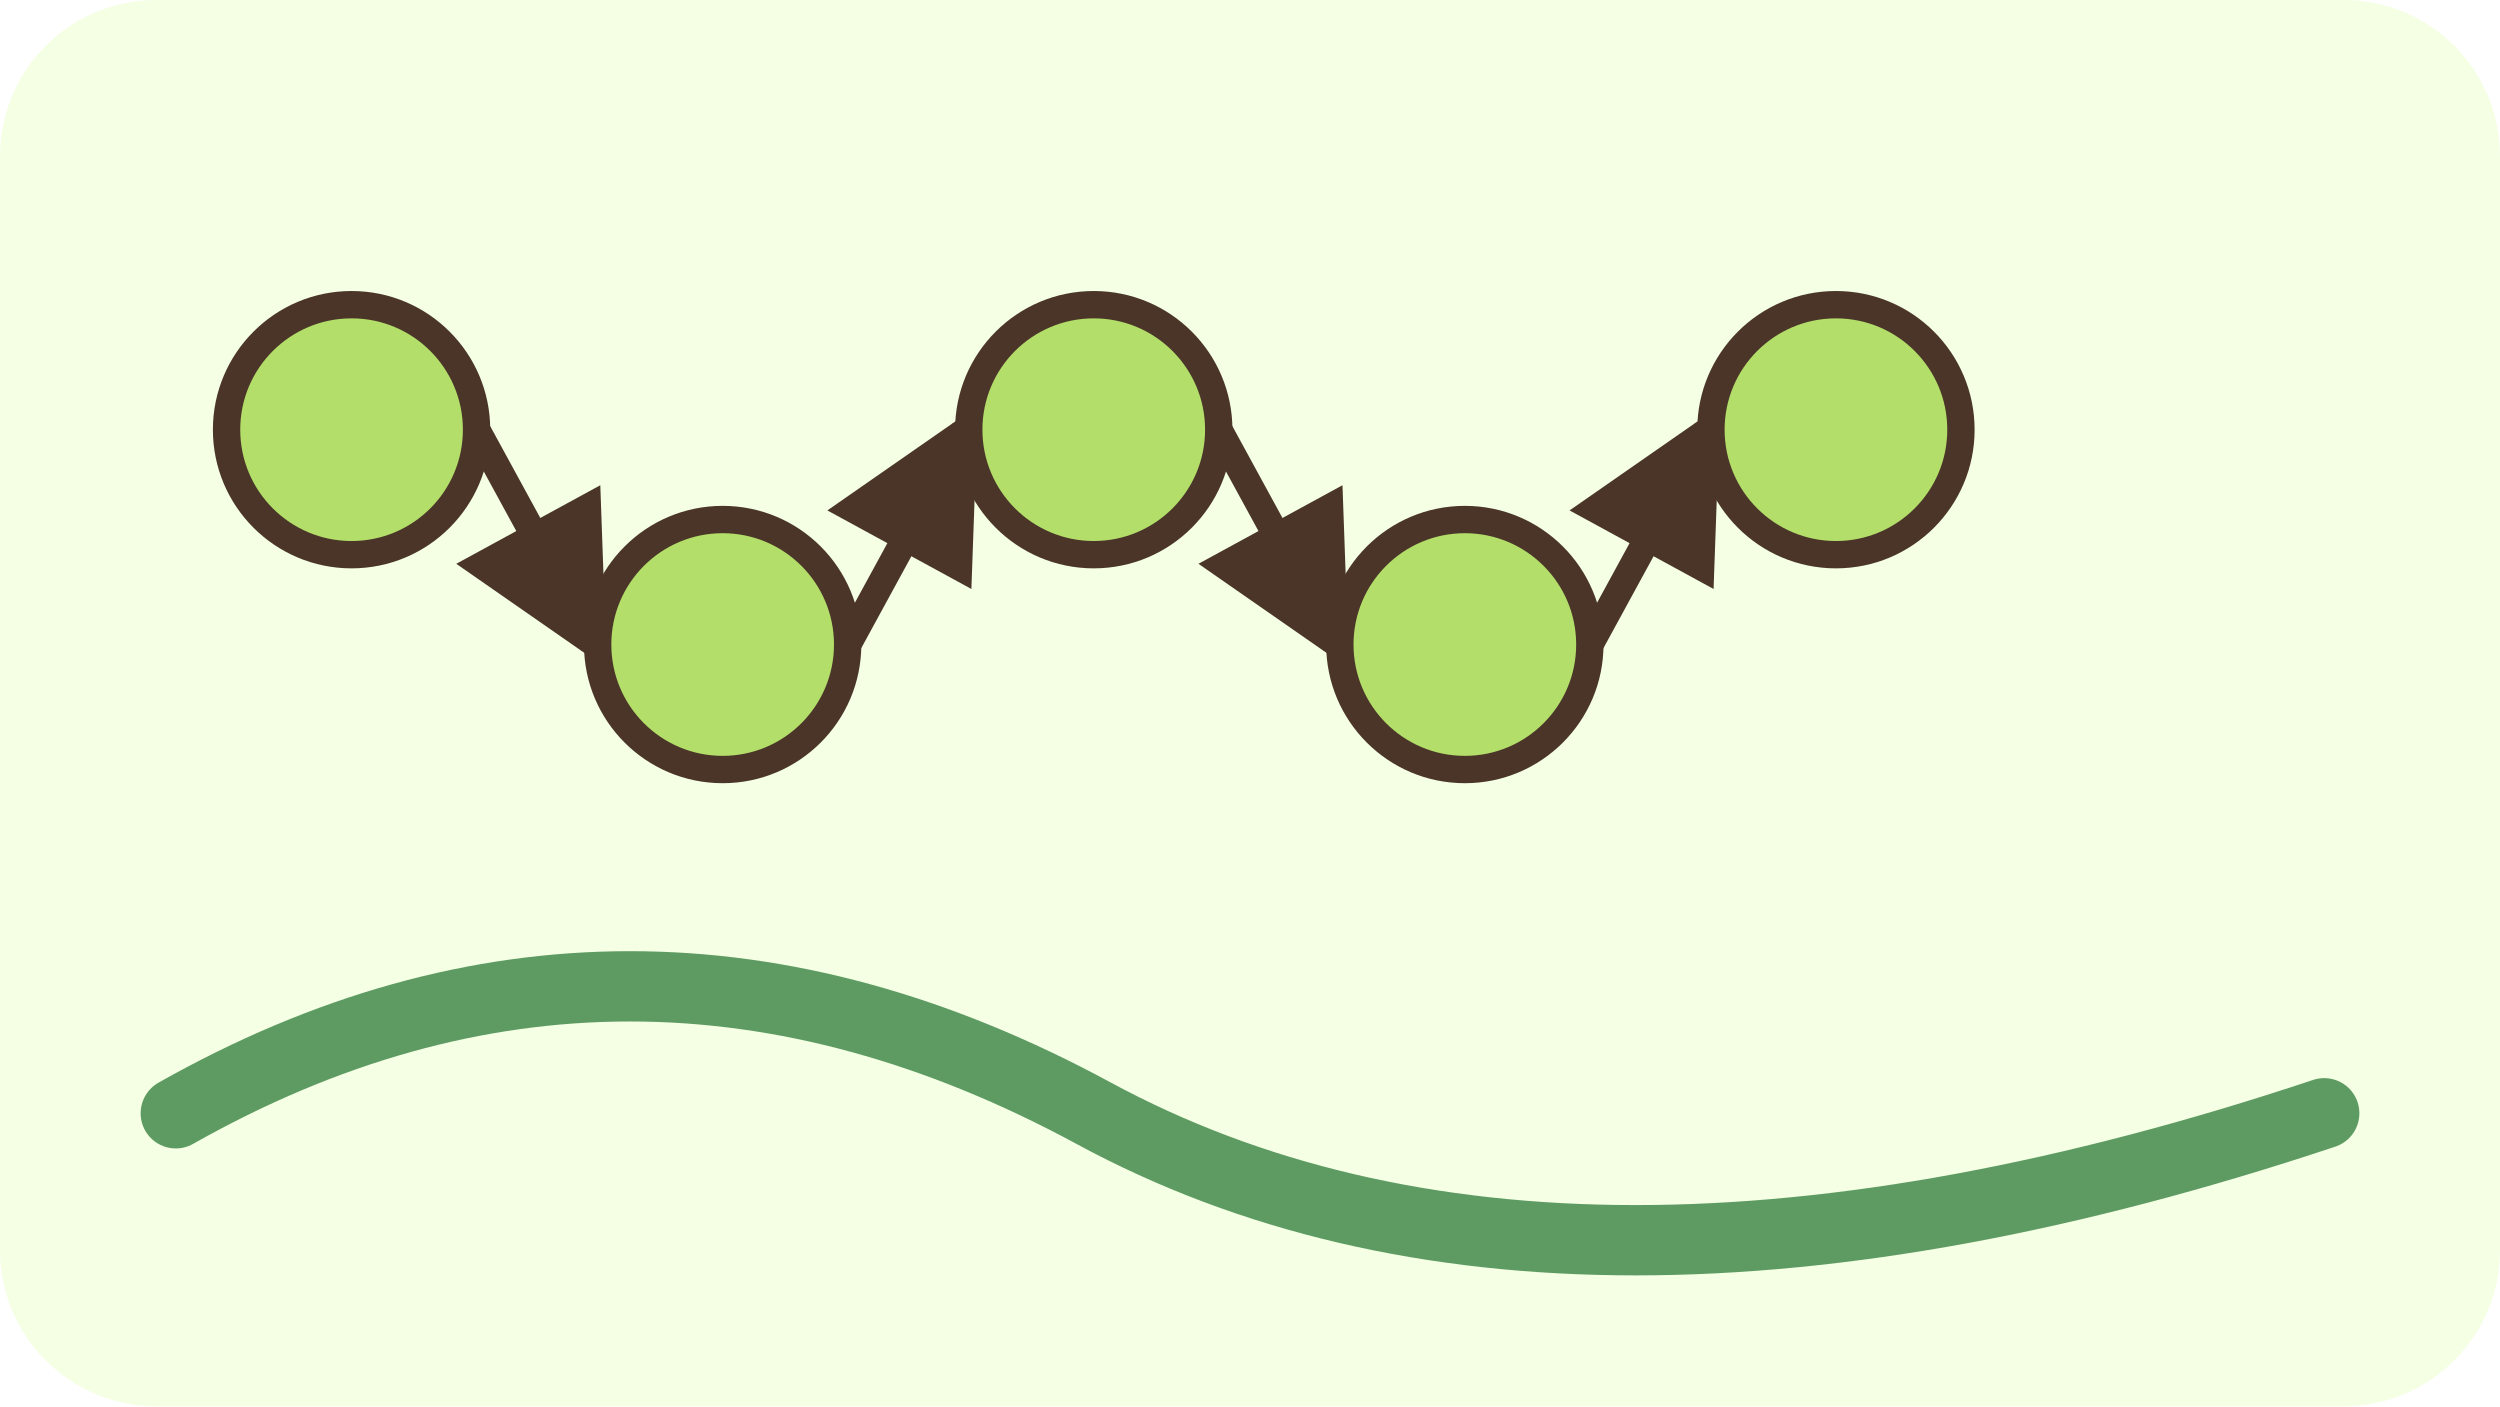
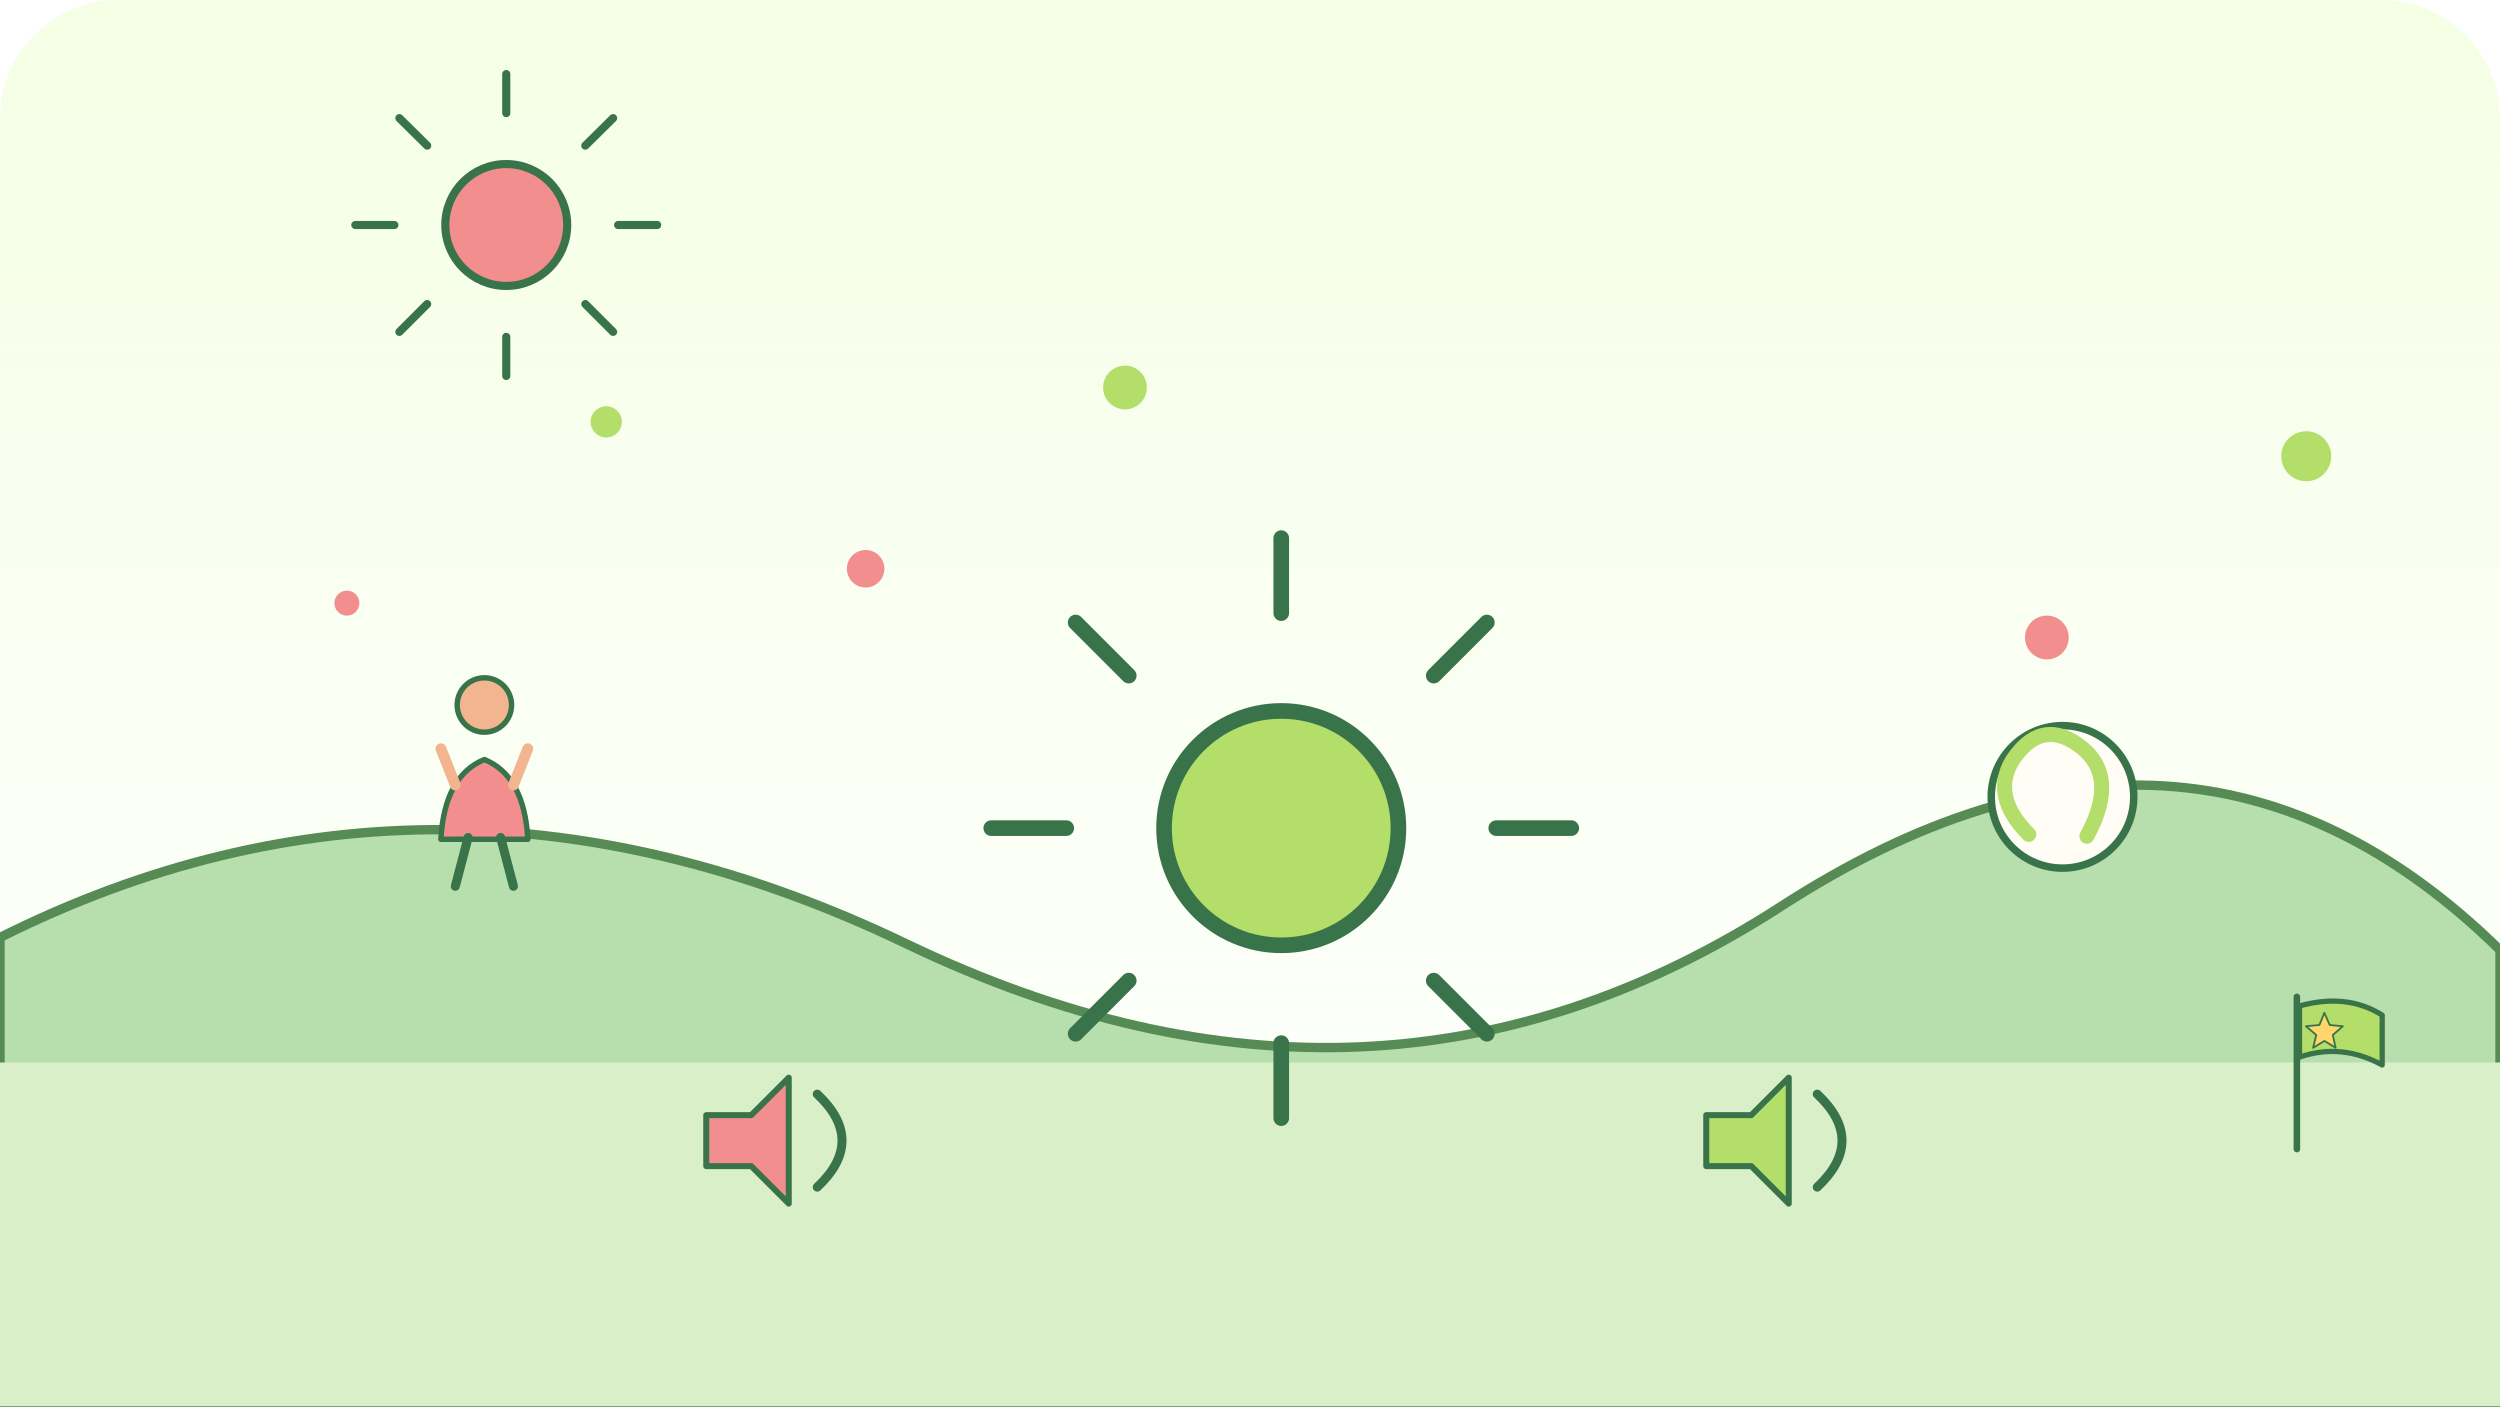
- <svg xmlns="http://www.w3.org/2000/svg" width="640" height="360" viewBox="0 0 640 360" role="img" aria-labelledby="title desc">
+ <svg xmlns="http://www.w3.org/2000/svg" width="800" height="450" viewBox="0 0 800 450" role="img" aria-labelledby="title desc">
  <defs>
-     <marker id="a" markerWidth="8" markerHeight="8" refX="5" refY="3" orient="auto">
-       <path d="M0,0 L0,6 L6,3 z" fill="#4A3528" />
-     </marker>
+     <linearGradient id="sky" x1="0" y1="0" x2="0" y2="1">
+       <stop offset="0" stop-color="#F4FFE4" />
+       <stop offset="1" stop-color="#FFFFFF" stop-opacity="0.72" />
+     </linearGradient>
  </defs>
-   <rect width="640" height="360" rx="40" fill="#F4FFE4" />
-   <path d="M45 285 Q160 220 280 285 T595 285" fill="none" stroke="#5E9B62" stroke-width="18" stroke-linecap="round" />
-   <path d="M 122 110 L 152 165" stroke="#4A3528" stroke-width="7" marker-end="url(#a)" />
-   <path d="M 217 165 L 247 110" stroke="#4A3528" stroke-width="7" marker-end="url(#a)" />
-   <path d="M 312 110 L 342 165" stroke="#4A3528" stroke-width="7" marker-end="url(#a)" />
-   <path d="M 407 165 L 437 110" stroke="#4A3528" stroke-width="7" marker-end="url(#a)" />
-   <circle cx="90" cy="110" r="32" fill="#B3DE69" stroke="#4A3528" stroke-width="7" />
-   <circle cx="185" cy="165" r="32" fill="#B3DE69" stroke="#4A3528" stroke-width="7" />
-   <circle cx="280" cy="110" r="32" fill="#B3DE69" stroke="#4A3528" stroke-width="7" />
-   <circle cx="375" cy="165" r="32" fill="#B3DE69" stroke="#4A3528" stroke-width="7" />
-   <circle cx="470" cy="110" r="32" fill="#B3DE69" stroke="#4A3528" stroke-width="7" />
+   <rect width="800" height="450" rx="38" fill="url(#sky)" />
+   <line x1="162.0" y1="36.2" x2="162.0" y2="23.7" stroke="#39734A" stroke-width="2.6" stroke-linecap="round" />
+   <line x1="187.3" y1="46.6" x2="196.2" y2="37.8" stroke="#39734A" stroke-width="2.6" stroke-linecap="round" />
+   <line x1="197.8" y1="72.0" x2="210.3" y2="72.0" stroke="#39734A" stroke-width="2.6" stroke-linecap="round" />
+   <line x1="187.3" y1="97.3" x2="196.2" y2="106.2" stroke="#39734A" stroke-width="2.6" stroke-linecap="round" />
+   <line x1="162.0" y1="107.8" x2="162.0" y2="120.3" stroke="#39734A" stroke-width="2.6" stroke-linecap="round" />
+   <line x1="136.7" y1="97.3" x2="127.8" y2="106.2" stroke="#39734A" stroke-width="2.6" stroke-linecap="round" />
+   <line x1="126.2" y1="72.0" x2="113.7" y2="72.0" stroke="#39734A" stroke-width="2.6" stroke-linecap="round" />
+   <line x1="136.7" y1="46.6" x2="127.8" y2="37.8" stroke="#39734A" stroke-width="2.6" stroke-linecap="round" />
+   <circle cx="162" cy="72" r="19.5" fill="#F28E8E" stroke="#39734A" stroke-width="2.6" />
+   <path d="M0 300 Q140 230 290 302 T570 290 T800 304 L800 450 L0 450 Z" fill="#B7DFAE" stroke="#578B55" stroke-width="3" stroke-linecap="round" stroke-linejoin="round" />
+   <rect x="0" y="340" width="800" height="110" rx="0" fill="#D9EFC7" stroke="none" stroke-width="0" />
+   <line x1="410.0" y1="196.2" x2="410.0" y2="172.2" stroke="#39734A" stroke-width="5.0" stroke-linecap="round" />
+   <line x1="458.8" y1="216.2" x2="475.8" y2="199.2" stroke="#39734A" stroke-width="5.0" stroke-linecap="round" />
+   <line x1="478.8" y1="265.0" x2="502.8" y2="265.0" stroke="#39734A" stroke-width="5.0" stroke-linecap="round" />
+   <line x1="458.8" y1="313.8" x2="475.8" y2="330.8" stroke="#39734A" stroke-width="5.0" stroke-linecap="round" />
+   <line x1="410.0" y1="333.8" x2="410.0" y2="357.8" stroke="#39734A" stroke-width="5.0" stroke-linecap="round" />
+   <line x1="361.2" y1="313.8" x2="344.2" y2="330.8" stroke="#39734A" stroke-width="5.0" stroke-linecap="round" />
+   <line x1="341.2" y1="265.0" x2="317.2" y2="265.0" stroke="#39734A" stroke-width="5.0" stroke-linecap="round" />
+   <line x1="361.2" y1="216.2" x2="344.2" y2="199.2" stroke="#39734A" stroke-width="5.0" stroke-linecap="round" />
+   <circle cx="410" cy="265" r="37.5" fill="#B3DE69" stroke="#39734A" stroke-width="5.0" />
+   <circle cx="155" cy="225.6" r="8.7" fill="#F2B58F" stroke="#39734A" stroke-width="1.74" />
+   <path d="M141.08,268.56 Q142.24,248.26 155,243.04 Q167.76,248.26 168.92,268.56 Z" fill="#F28E8E" stroke="#39734A" stroke-width="1.74" stroke-linecap="round" stroke-linejoin="round" />
+   <line x1="145.7" y1="251.2" x2="141.1" y2="239.6" stroke="#F2B58F" stroke-width="3.48" stroke-linecap="round" />
+   <line x1="164.3" y1="251.2" x2="168.9" y2="239.6" stroke="#F2B58F" stroke-width="3.48" stroke-linecap="round" />
+   <line x1="149.8" y1="268.0" x2="145.7" y2="283.6" stroke="#39734A" stroke-width="2.9" stroke-linecap="round" />
+   <line x1="160.2" y1="268.0" x2="164.3" y2="283.6" stroke="#39734A" stroke-width="2.9" stroke-linecap="round" />
+   <circle cx="660" cy="255" r="22.8" fill="#FFFDF5" stroke="#39734A" stroke-width="2.4" />
+   <path d="M667.8,267.6 Q678.6,247.8 664.8,238.2 Q652.8,229.8 643.8,243.6 Q637.2,255 649.2,267.0" fill="none" stroke="#B3DE69" stroke-width="4.8" stroke-linecap="round" stroke-linejoin="round" />
+   <polygon points="226.0,356.84 240.4,356.84 252.4,344.84 252.4,385.16 240.4,373.16 226.0,373.16" fill="#F28E8E" stroke="#39734A" stroke-width="1.92" stroke-linejoin="round" />
+   <path d="M261.52,350.12 Q277.36,365 261.52,379.88" fill="none" stroke="#39734A" stroke-width="2.88" stroke-linecap="round" stroke-linejoin="round" />
+   <polygon points="546.0,356.84 560.4,356.84 572.4,344.84 572.4,385.16 560.4,373.16 546.0,373.16" fill="#B3DE69" stroke="#39734A" stroke-width="1.92" stroke-linejoin="round" />
+   <path d="M581.52,350.12 Q597.36,365 581.52,379.88" fill="none" stroke="#39734A" stroke-width="2.88" stroke-linecap="round" stroke-linejoin="round" />
+   <circle cx="655" cy="204" r="7" fill="#F28E8E" stroke="none" stroke-width="0" />
+   <circle cx="738" cy="146" r="8" fill="#B3DE69" stroke="none" stroke-width="0" />
+   <circle cx="111" cy="193" r="4" fill="#F28E8E" stroke="none" stroke-width="0" />
+   <circle cx="194" cy="135" r="5" fill="#B3DE69" stroke="none" stroke-width="0" />
+   <circle cx="277" cy="182" r="6" fill="#F28E8E" stroke="none" stroke-width="0" />
+   <circle cx="360" cy="124" r="7" fill="#B3DE69" stroke="none" stroke-width="0" />
+   <line x1="735" y1="319.0" x2="735" y2="367.7" stroke="#39734A" stroke-width="2.1" stroke-linecap="round" />
+   <path d="M735.84,321.9 Q750.96,317.7 762.3,324.84 L762.3,340.8 Q749.28,333.66 735.84,338.28 Z" fill="#B3DE69" stroke="#39734A" stroke-width="1.68" stroke-linecap="round" stroke-linejoin="round" />
+   <polygon points="743.8,324.1 745.5,328.0 749.7,328.4 746.5,331.2 747.4,335.3 743.8,333.1 740.2,335.3 741.2,331.2 737.9,328.4 742.2,328.0" fill="#FFD66B" stroke="#39734A" stroke-width="0.588" stroke-linejoin="round" />
</svg>
